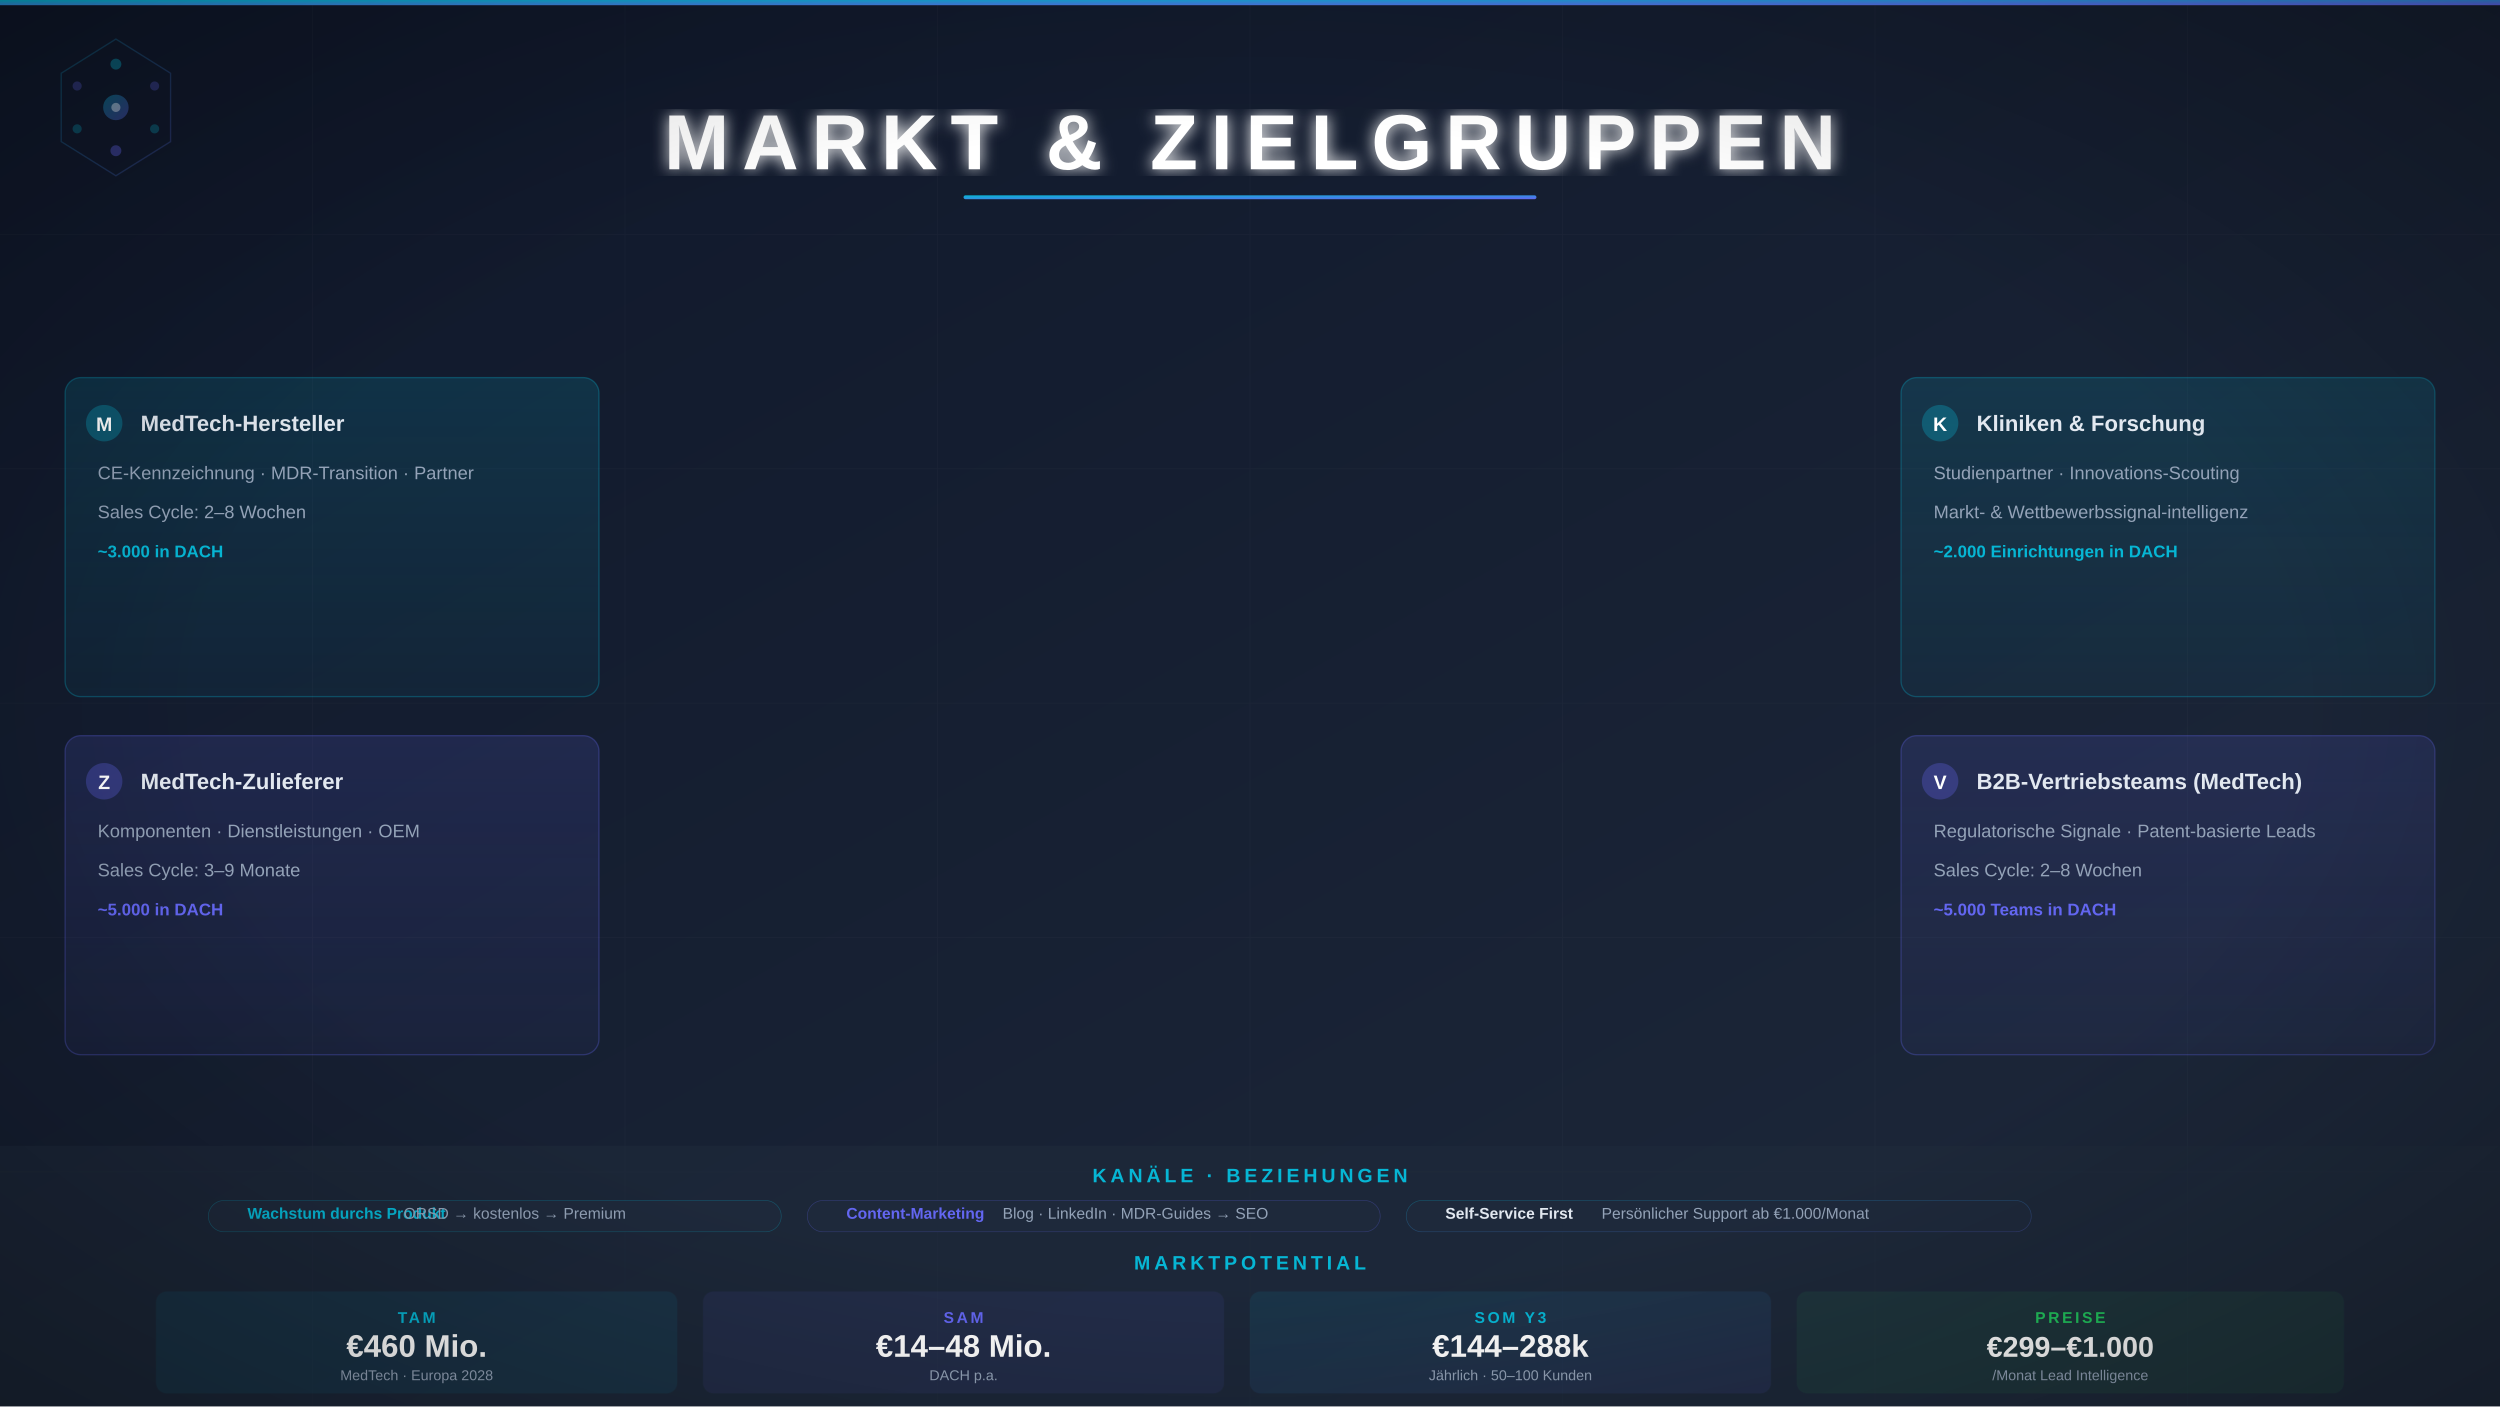
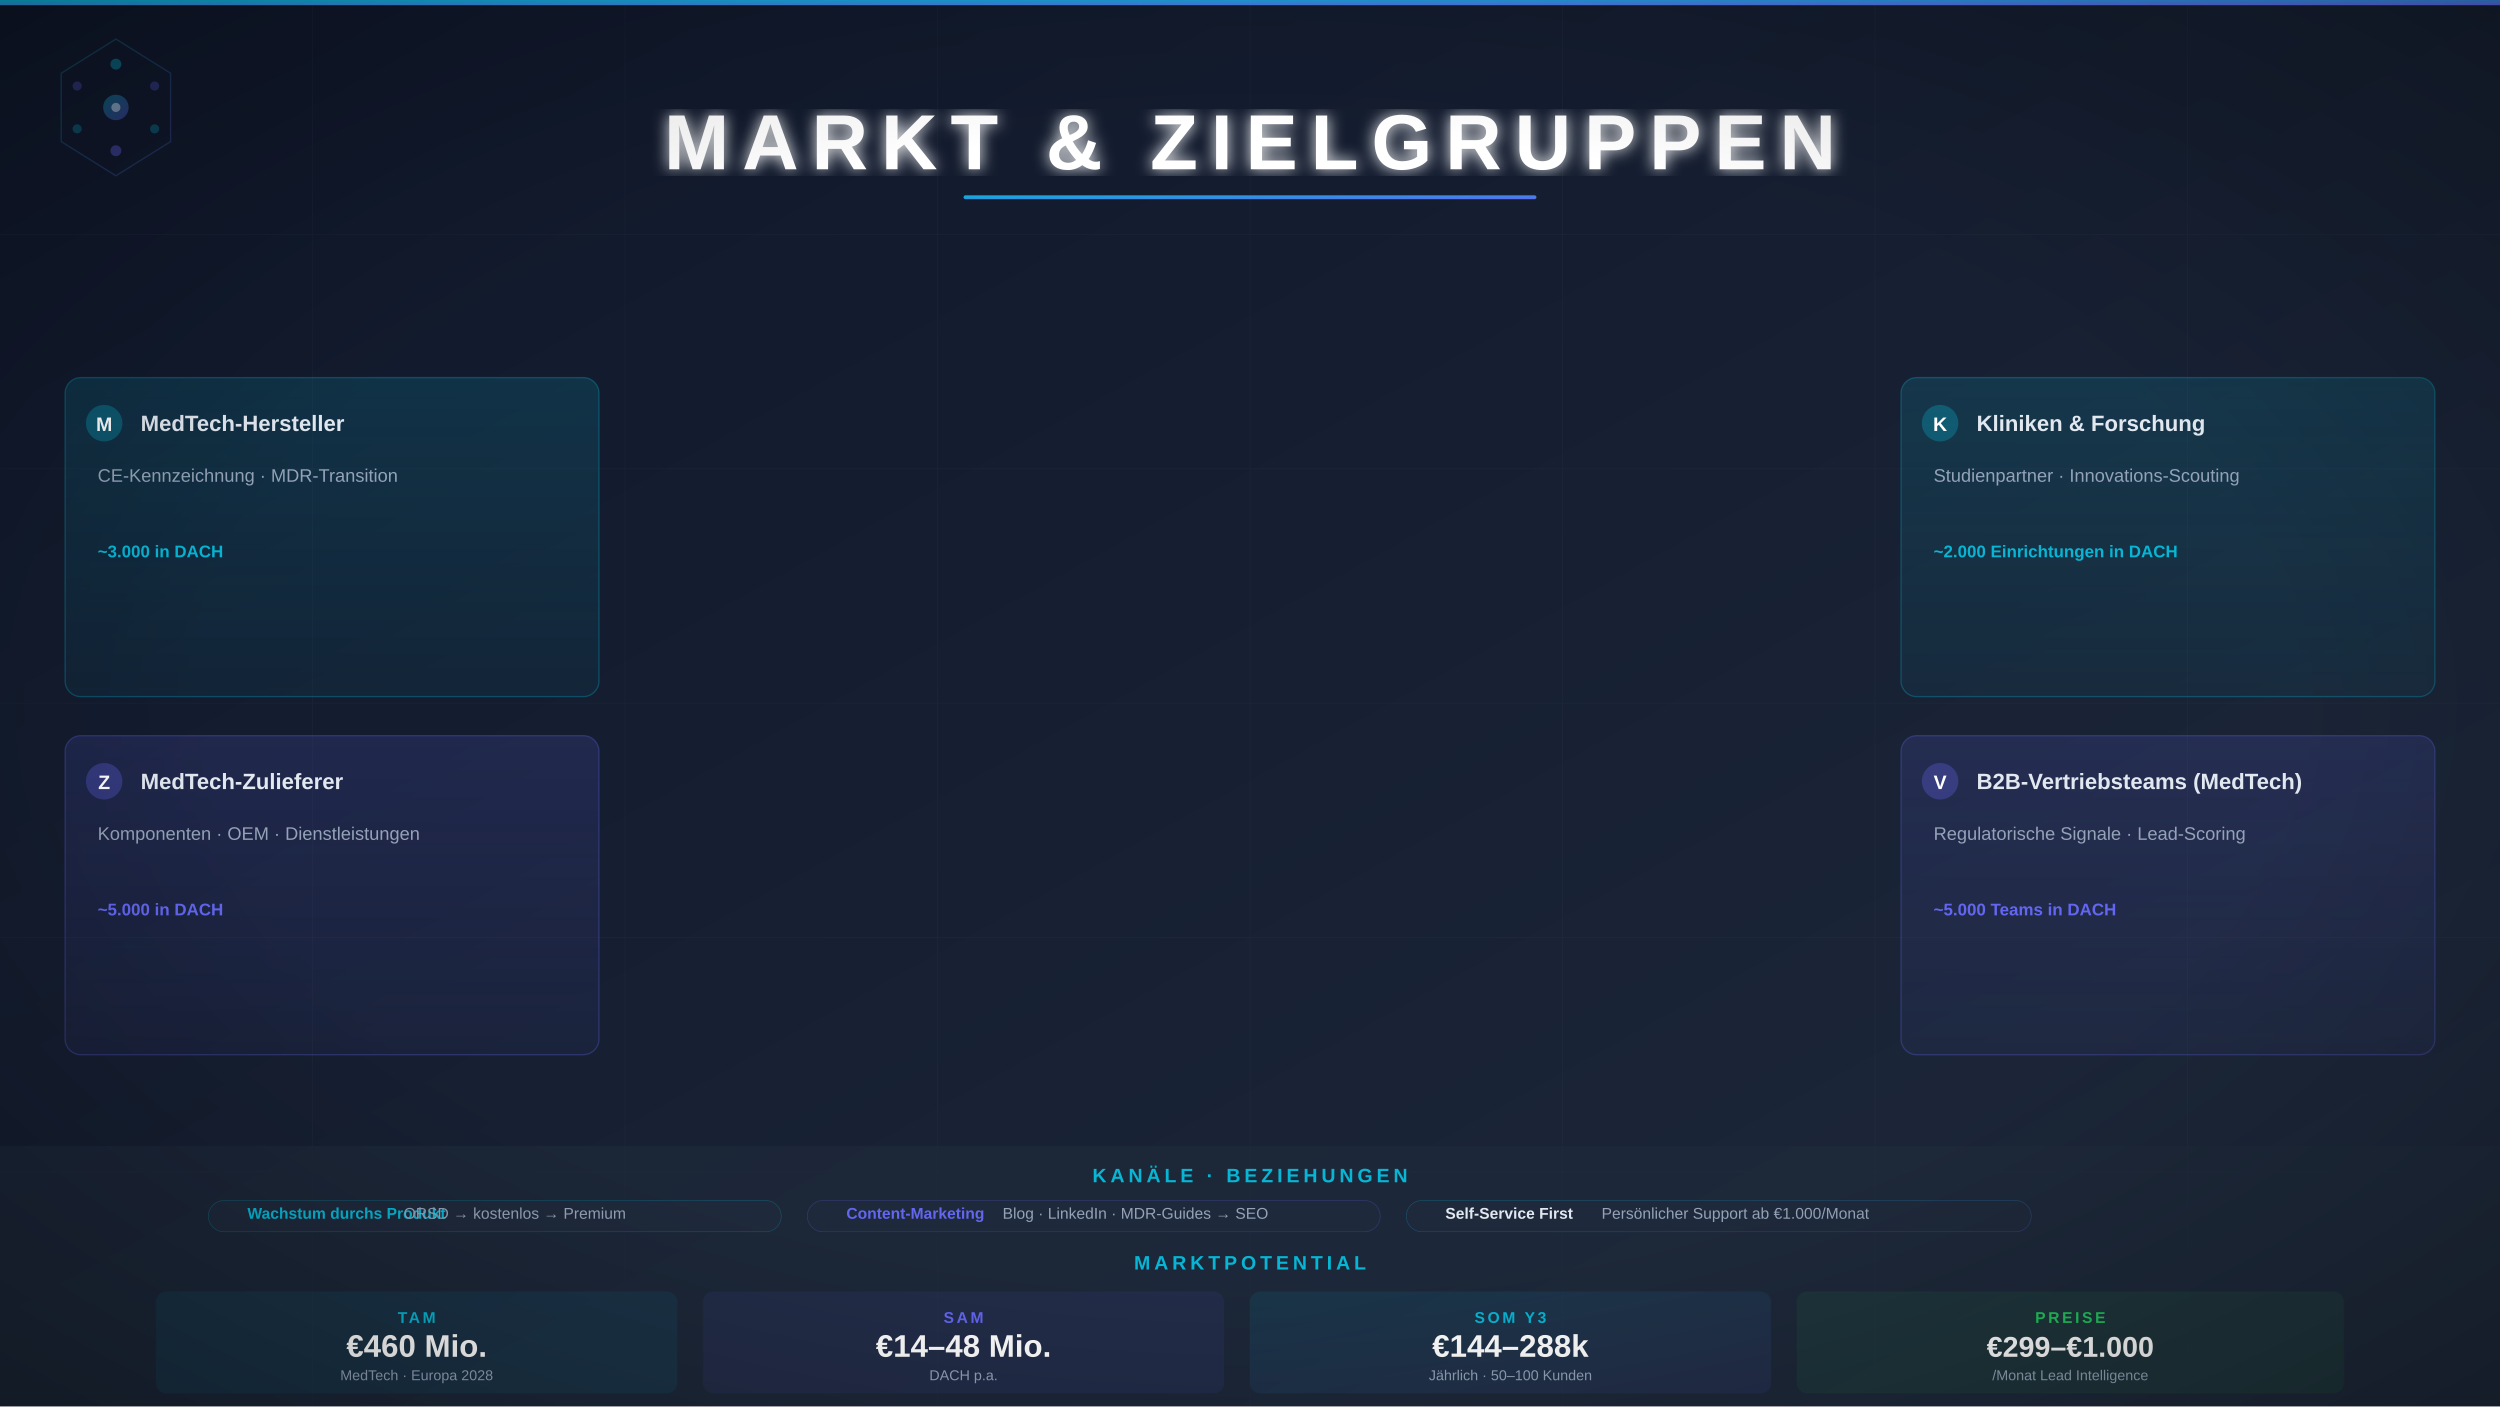
<svg xmlns="http://www.w3.org/2000/svg" viewBox="0 0 1920 1080" width="1920" height="1080">
  <defs>
    <linearGradient id="bg" x1="0%" y1="0%" x2="100%" y2="100%">
      <stop offset="0%" stop-color="#0f172a" />
      <stop offset="100%" stop-color="#1e293b" />
    </linearGradient>
    <linearGradient id="accent" x1="0%" y1="0%" x2="100%" y2="100%">
      <stop offset="0%" stop-color="#06b6d4" />
      <stop offset="100%" stop-color="#6366f1" />
    </linearGradient>
    <linearGradient id="cardGrad1" x1="0%" y1="0%" x2="0%" y2="100%">
      <stop offset="0%" stop-color="#06b6d4" stop-opacity="0.15" />
      <stop offset="100%" stop-color="#06b6d4" stop-opacity="0.05" />
    </linearGradient>
    <linearGradient id="cardGrad2" x1="0%" y1="0%" x2="0%" y2="100%">
      <stop offset="0%" stop-color="#6366f1" stop-opacity="0.15" />
      <stop offset="100%" stop-color="#6366f1" stop-opacity="0.05" />
    </linearGradient>
    <linearGradient id="cardGrad3" x1="0%" y1="0%" x2="100%" y2="100%">
      <stop offset="0%" stop-color="#06b6d4" stop-opacity="0.12" />
      <stop offset="100%" stop-color="#6366f1" stop-opacity="0.08" />
    </linearGradient>
    <filter id="glow">
      <feGaussianBlur stdDeviation="6" result="b" />
      <feMerge>
        <feMergeNode in="b" />
        <feMergeNode in="SourceGraphic" />
      </feMerge>
    </filter>
    <radialGradient id="vignette" cx="50%" cy="50%" r="75%">
      <stop offset="55%" stop-color="#000" stop-opacity="0" />
      <stop offset="100%" stop-color="#000" stop-opacity="0.35" />
    </radialGradient>
  </defs>
  <rect width="1920" height="1080" fill="url(#bg)" />
  <g opacity="0.03" stroke="#ffffff" stroke-width="0.5">
    <line x1="0" y1="180" x2="1920" y2="180" />
    <line x1="0" y1="360" x2="1920" y2="360" />
    <line x1="0" y1="540" x2="1920" y2="540" />
    <line x1="0" y1="720" x2="1920" y2="720" />
    <line x1="0" y1="900" x2="1920" y2="900" />
    <line x1="240" y1="0" x2="240" y2="1080" />
    <line x1="480" y1="0" x2="480" y2="1080" />
    <line x1="720" y1="0" x2="720" y2="1080" />
    <line x1="960" y1="0" x2="960" y2="1080" />
    <line x1="1200" y1="0" x2="1200" y2="1080" />
    <line x1="1440" y1="0" x2="1440" y2="1080" />
    <line x1="1680" y1="0" x2="1680" y2="1080" />
  </g>
  <rect x="0" y="0" width="1920" height="4" fill="url(#accent)" />
  <g transform="translate(40, 30) scale(0.35)">
    <polygon points="140,0 260,75 260,225 140,300 20,225 20,75" fill="none" stroke="url(#accent)" stroke-width="3" opacity="0.25" />
    <circle cx="140" cy="150" r="28" fill="url(#accent)" opacity="0.4" />
    <circle cx="140" cy="150" r="10" fill="#ffffff" opacity="0.4" />
    <circle cx="140" cy="55" r="12" fill="#06b6d4" opacity="0.4" />
    <circle cx="225" cy="103" r="10" fill="#6366f1" opacity="0.3" />
    <circle cx="225" cy="197" r="10" fill="#06b6d4" opacity="0.3" />
    <circle cx="140" cy="245" r="12" fill="#6366f1" opacity="0.4" />
    <circle cx="55" cy="197" r="10" fill="#06b6d4" opacity="0.3" />
    <circle cx="55" cy="103" r="10" fill="#6366f1" opacity="0.3" />
  </g>
  <text x="960" y="130" font-family="'Segoe UI','Helvetica Neue',Arial,sans-serif" font-size="60" font-weight="700" fill="#ffffff" letter-spacing="10" text-anchor="middle" filter="url(#glow)">MARKT &amp; ZIELGRUPPEN</text>
  <rect x="740" y="150" width="440" height="3" fill="url(#accent)" rx="1.5" />
  <rect x="50" y="290" width="410" height="245" rx="12" fill="url(#cardGrad1)" stroke="#06b6d4" stroke-width="1" stroke-opacity="0.3" />
  <circle cx="80" cy="325" r="14" fill="#06b6d4" opacity="0.3" />
  <text x="80" y="331" font-family="'Segoe UI','Helvetica Neue',Arial,sans-serif" font-size="15" fill="#ffffff" text-anchor="middle" font-weight="700">M</text>
  <text x="108" y="331" font-family="'Segoe UI','Helvetica Neue',Arial,sans-serif" font-size="17" font-weight="600" fill="#e2e8f0">MedTech-Hersteller</text>
-   <text x="75" y="368" font-family="'Segoe UI','Helvetica Neue',Arial,sans-serif" font-size="14" fill="#94a3b8">CE-Kennzeichnung · MDR-Transition · Partner</text>
-   <text x="75" y="398" font-family="'Segoe UI','Helvetica Neue',Arial,sans-serif" font-size="14" fill="#94a3b8">Sales Cycle: 2–8 Wochen</text>
+   <text x="75" y="370" font-family="'Segoe UI','Helvetica Neue',Arial,sans-serif" font-size="14" fill="#94a3b8">CE-Kennzeichnung · MDR-Transition</text>
  <text x="75" y="428" font-family="'Segoe UI','Helvetica Neue',Arial,sans-serif" font-size="13" fill="#06b6d4" font-weight="600">~3.000 in DACH</text>
  <rect x="50" y="565" width="410" height="245" rx="12" fill="url(#cardGrad2)" stroke="#6366f1" stroke-width="1" stroke-opacity="0.3" />
  <circle cx="80" cy="600" r="14" fill="#6366f1" opacity="0.3" />
  <text x="80" y="606" font-family="'Segoe UI','Helvetica Neue',Arial,sans-serif" font-size="15" fill="#ffffff" text-anchor="middle" font-weight="700">Z</text>
  <text x="108" y="606" font-family="'Segoe UI','Helvetica Neue',Arial,sans-serif" font-size="17" font-weight="600" fill="#e2e8f0">MedTech-Zulieferer</text>
-   <text x="75" y="643" font-family="'Segoe UI','Helvetica Neue',Arial,sans-serif" font-size="14" fill="#94a3b8">Komponenten · Dienstleistungen · OEM</text>
-   <text x="75" y="673" font-family="'Segoe UI','Helvetica Neue',Arial,sans-serif" font-size="14" fill="#94a3b8">Sales Cycle: 3–9 Monate</text>
+   <text x="75" y="645" font-family="'Segoe UI','Helvetica Neue',Arial,sans-serif" font-size="14" fill="#94a3b8">Komponenten · OEM · Dienstleistungen</text>
  <text x="75" y="703" font-family="'Segoe UI','Helvetica Neue',Arial,sans-serif" font-size="13" fill="#6366f1" font-weight="600">~5.000 in DACH</text>
  <rect x="1460" y="290" width="410" height="245" rx="12" fill="url(#cardGrad1)" stroke="#06b6d4" stroke-width="1" stroke-opacity="0.3" />
  <circle cx="1490" cy="325" r="14" fill="#06b6d4" opacity="0.3" />
  <text x="1490" y="331" font-family="'Segoe UI','Helvetica Neue',Arial,sans-serif" font-size="15" fill="#ffffff" text-anchor="middle" font-weight="700">K</text>
  <text x="1518" y="331" font-family="'Segoe UI','Helvetica Neue',Arial,sans-serif" font-size="17" font-weight="600" fill="#e2e8f0">Kliniken &amp; Forschung</text>
-   <text x="1485" y="368" font-family="'Segoe UI','Helvetica Neue',Arial,sans-serif" font-size="14" fill="#94a3b8">Studienpartner · Innovations-Scouting</text>
-   <text x="1485" y="398" font-family="'Segoe UI','Helvetica Neue',Arial,sans-serif" font-size="14" fill="#94a3b8">Markt- &amp; Wettbewerbssignal-intelligenz</text>
+   <text x="1485" y="370" font-family="'Segoe UI','Helvetica Neue',Arial,sans-serif" font-size="14" fill="#94a3b8">Studienpartner · Innovations-Scouting</text>
  <text x="1485" y="428" font-family="'Segoe UI','Helvetica Neue',Arial,sans-serif" font-size="13" fill="#06b6d4" font-weight="600">~2.000 Einrichtungen in DACH</text>
  <rect x="1460" y="565" width="410" height="245" rx="12" fill="url(#cardGrad2)" stroke="#6366f1" stroke-width="1" stroke-opacity="0.3" />
  <circle cx="1490" cy="600" r="14" fill="#6366f1" opacity="0.3" />
  <text x="1490" y="606" font-family="'Segoe UI','Helvetica Neue',Arial,sans-serif" font-size="15" fill="#ffffff" text-anchor="middle" font-weight="700">V</text>
  <text x="1518" y="606" font-family="'Segoe UI','Helvetica Neue',Arial,sans-serif" font-size="17" font-weight="600" fill="#e2e8f0">B2B-Vertriebsteams (MedTech)</text>
-   <text x="1485" y="643" font-family="'Segoe UI','Helvetica Neue',Arial,sans-serif" font-size="14" fill="#94a3b8">Regulatorische Signale · Patent-basierte Leads</text>
-   <text x="1485" y="673" font-family="'Segoe UI','Helvetica Neue',Arial,sans-serif" font-size="14" fill="#94a3b8">Sales Cycle: 2–8 Wochen</text>
+   <text x="1485" y="645" font-family="'Segoe UI','Helvetica Neue',Arial,sans-serif" font-size="14" fill="#94a3b8">Regulatorische Signale · Lead-Scoring</text>
  <text x="1485" y="703" font-family="'Segoe UI','Helvetica Neue',Arial,sans-serif" font-size="13" fill="#6366f1" font-weight="600">~5.000 Teams in DACH</text>
  <rect x="0" y="880" width="1920" height="200" fill="#1e293b" opacity="0.6" />
  <text x="960" y="908" font-family="'Segoe UI','Helvetica Neue',Arial,sans-serif" font-size="15" font-weight="600" fill="#06b6d4" letter-spacing="3" text-anchor="middle">KANÄLE · BEZIEHUNGEN</text>
  <g transform="translate(0, 932)">
    <rect x="160" y="-10" width="440" height="24" rx="12" fill="#1e293b" stroke="#06b6d4" stroke-width="0.5" stroke-opacity="0.3" />
    <text x="190" y="4" font-family="'Segoe UI','Helvetica Neue',Arial,sans-serif" font-size="12" font-weight="600" fill="#06b6d4">Wachstum durchs Produkt</text>
    <text x="310" y="4" font-family="'Segoe UI','Helvetica Neue',Arial,sans-serif" font-size="12" fill="#94a3b8">ORSD → kostenlos → Premium</text>
    <rect x="620" y="-10" width="440" height="24" rx="12" fill="#1e293b" stroke="#6366f1" stroke-width="0.5" stroke-opacity="0.3" />
    <text x="650" y="4" font-family="'Segoe UI','Helvetica Neue',Arial,sans-serif" font-size="12" font-weight="600" fill="#6366f1">Content-Marketing</text>
    <text x="770" y="4" font-family="'Segoe UI','Helvetica Neue',Arial,sans-serif" font-size="12" fill="#94a3b8">Blog · LinkedIn · MDR-Guides → SEO</text>
    <rect x="1080" y="-10" width="480" height="24" rx="12" fill="#1e293b" stroke="url(#accent)" stroke-width="0.5" stroke-opacity="0.3" />
    <text x="1110" y="4" font-family="'Segoe UI','Helvetica Neue',Arial,sans-serif" font-size="12" font-weight="600" fill="#e2e8f0">Self-Service First</text>
    <text x="1230" y="4" font-family="'Segoe UI','Helvetica Neue',Arial,sans-serif" font-size="12" fill="#94a3b8">Persönlicher Support ab €1.000/Monat</text>
  </g>
  <text x="960" y="975" font-family="'Segoe UI','Helvetica Neue',Arial,sans-serif" font-size="15" font-weight="600" fill="#06b6d4" letter-spacing="3" text-anchor="middle">MARKTPOTENTIAL</text>
  <g transform="translate(0, 992)">
    <rect x="120" y="0" width="400" height="78" rx="8" fill="#06b6d4" opacity="0.08" stroke="#06b6d4" stroke-width="1" stroke-opacity="0.3" />
    <text x="320" y="24" font-family="'Segoe UI','Helvetica Neue',Arial,sans-serif" font-size="12" font-weight="700" fill="#06b6d4" text-anchor="middle" letter-spacing="2">TAM</text>
    <text x="320" y="50" font-family="'Segoe UI','Helvetica Neue',Arial,sans-serif" font-size="24" font-weight="700" fill="#ffffff" text-anchor="middle">€460 Mio.</text>
    <text x="320" y="68" font-family="'Segoe UI','Helvetica Neue',Arial,sans-serif" font-size="11" fill="#94a3b8" text-anchor="middle">MedTech · Europa 2028</text>
    <rect x="540" y="0" width="400" height="78" rx="8" fill="#6366f1" opacity="0.08" stroke="#6366f1" stroke-width="1" stroke-opacity="0.3" />
    <text x="740" y="24" font-family="'Segoe UI','Helvetica Neue',Arial,sans-serif" font-size="12" font-weight="700" fill="#6366f1" text-anchor="middle" letter-spacing="2">SAM</text>
    <text x="740" y="50" font-family="'Segoe UI','Helvetica Neue',Arial,sans-serif" font-size="24" font-weight="700" fill="#ffffff" text-anchor="middle">€14–48 Mio.</text>
    <text x="740" y="68" font-family="'Segoe UI','Helvetica Neue',Arial,sans-serif" font-size="11" fill="#94a3b8" text-anchor="middle">DACH p.a.</text>
    <rect x="960" y="0" width="400" height="78" rx="8" fill="url(#accent)" opacity="0.1" stroke="url(#accent)" stroke-width="1" stroke-opacity="0.3" />
    <text x="1160" y="24" font-family="'Segoe UI','Helvetica Neue',Arial,sans-serif" font-size="12" font-weight="700" fill="#06b6d4" text-anchor="middle" letter-spacing="2">SOM Y3</text>
    <text x="1160" y="50" font-family="'Segoe UI','Helvetica Neue',Arial,sans-serif" font-size="24" font-weight="700" fill="#ffffff" text-anchor="middle">€144–288k</text>
    <text x="1160" y="68" font-family="'Segoe UI','Helvetica Neue',Arial,sans-serif" font-size="11" fill="#94a3b8" text-anchor="middle">Jährlich · 50–100 Kunden</text>
    <rect x="1380" y="0" width="420" height="78" rx="8" fill="#22c55e" opacity="0.08" stroke="#22c55e" stroke-width="1" stroke-opacity="0.3" />
    <text x="1590" y="24" font-family="'Segoe UI','Helvetica Neue',Arial,sans-serif" font-size="12" font-weight="700" fill="#22c55e" text-anchor="middle" letter-spacing="2">PREISE</text>
    <text x="1590" y="50" font-family="'Segoe UI','Helvetica Neue',Arial,sans-serif" font-size="22" font-weight="700" fill="#ffffff" text-anchor="middle">€299–€1.000</text>
    <text x="1590" y="68" font-family="'Segoe UI','Helvetica Neue',Arial,sans-serif" font-size="11" fill="#94a3b8" text-anchor="middle">/Monat Lead Intelligence</text>
  </g>
  <rect width="1920" height="1080" fill="url(#vignette)" pointer-events="none" />
</svg>
